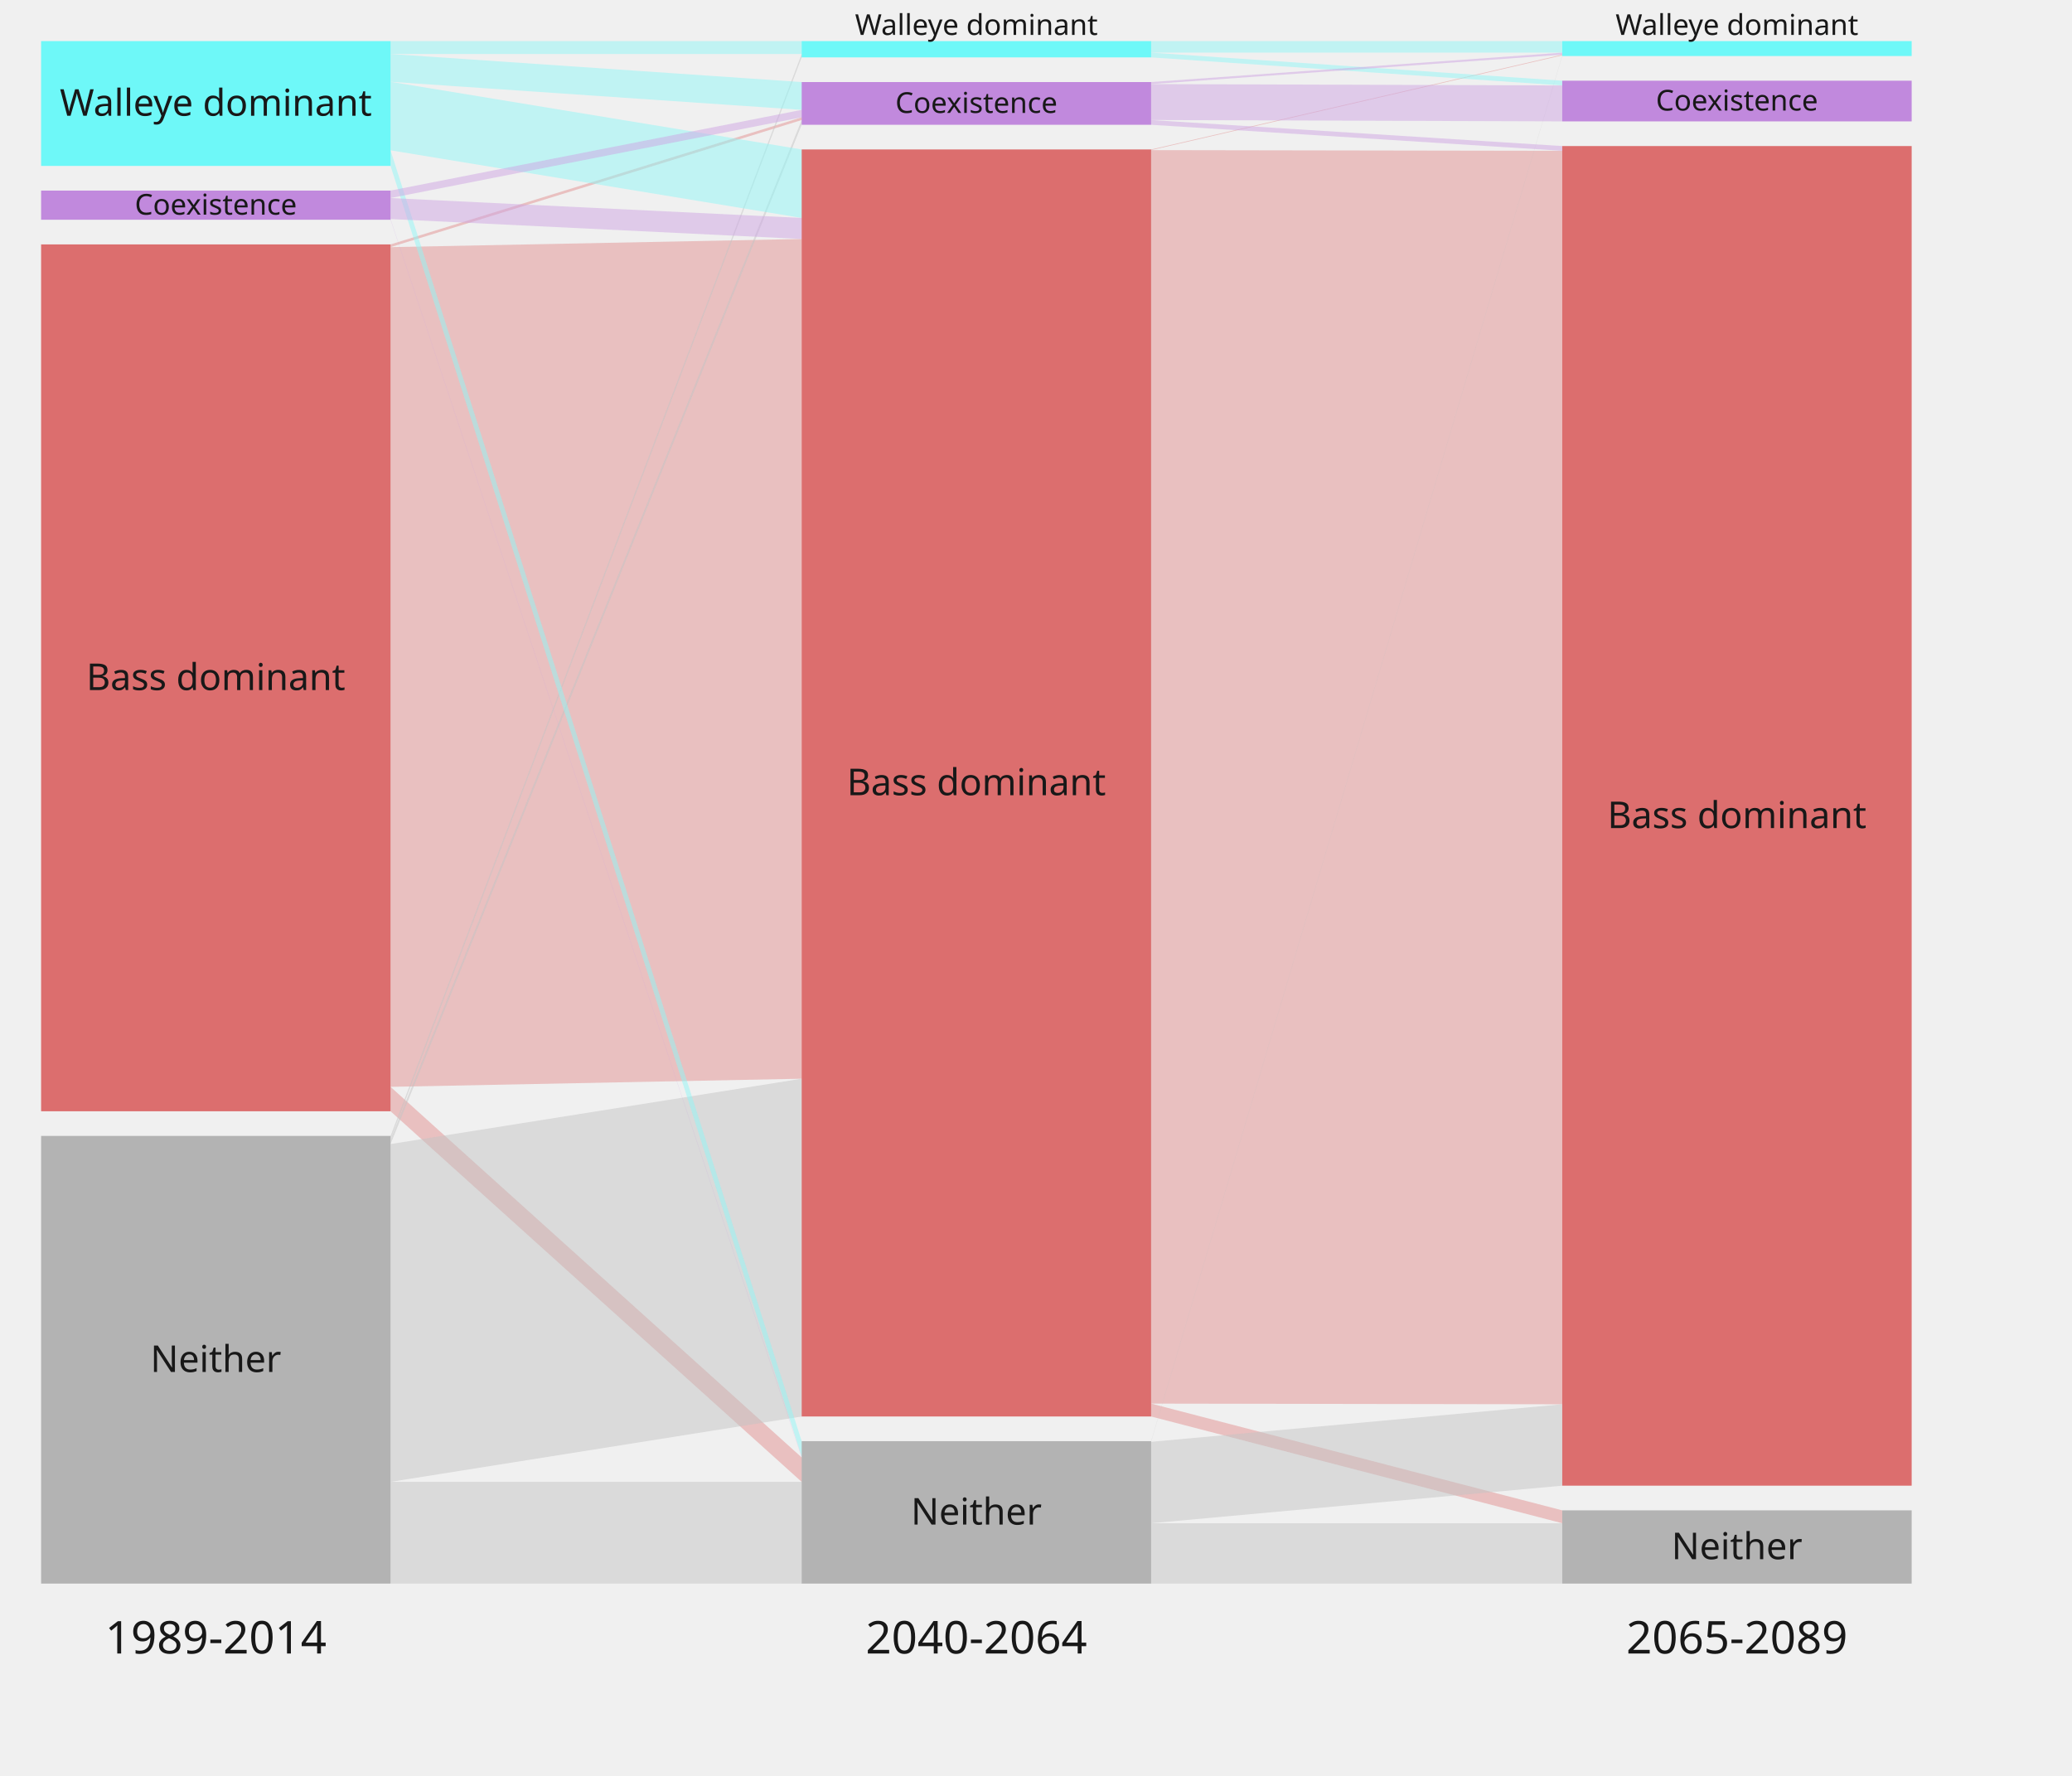
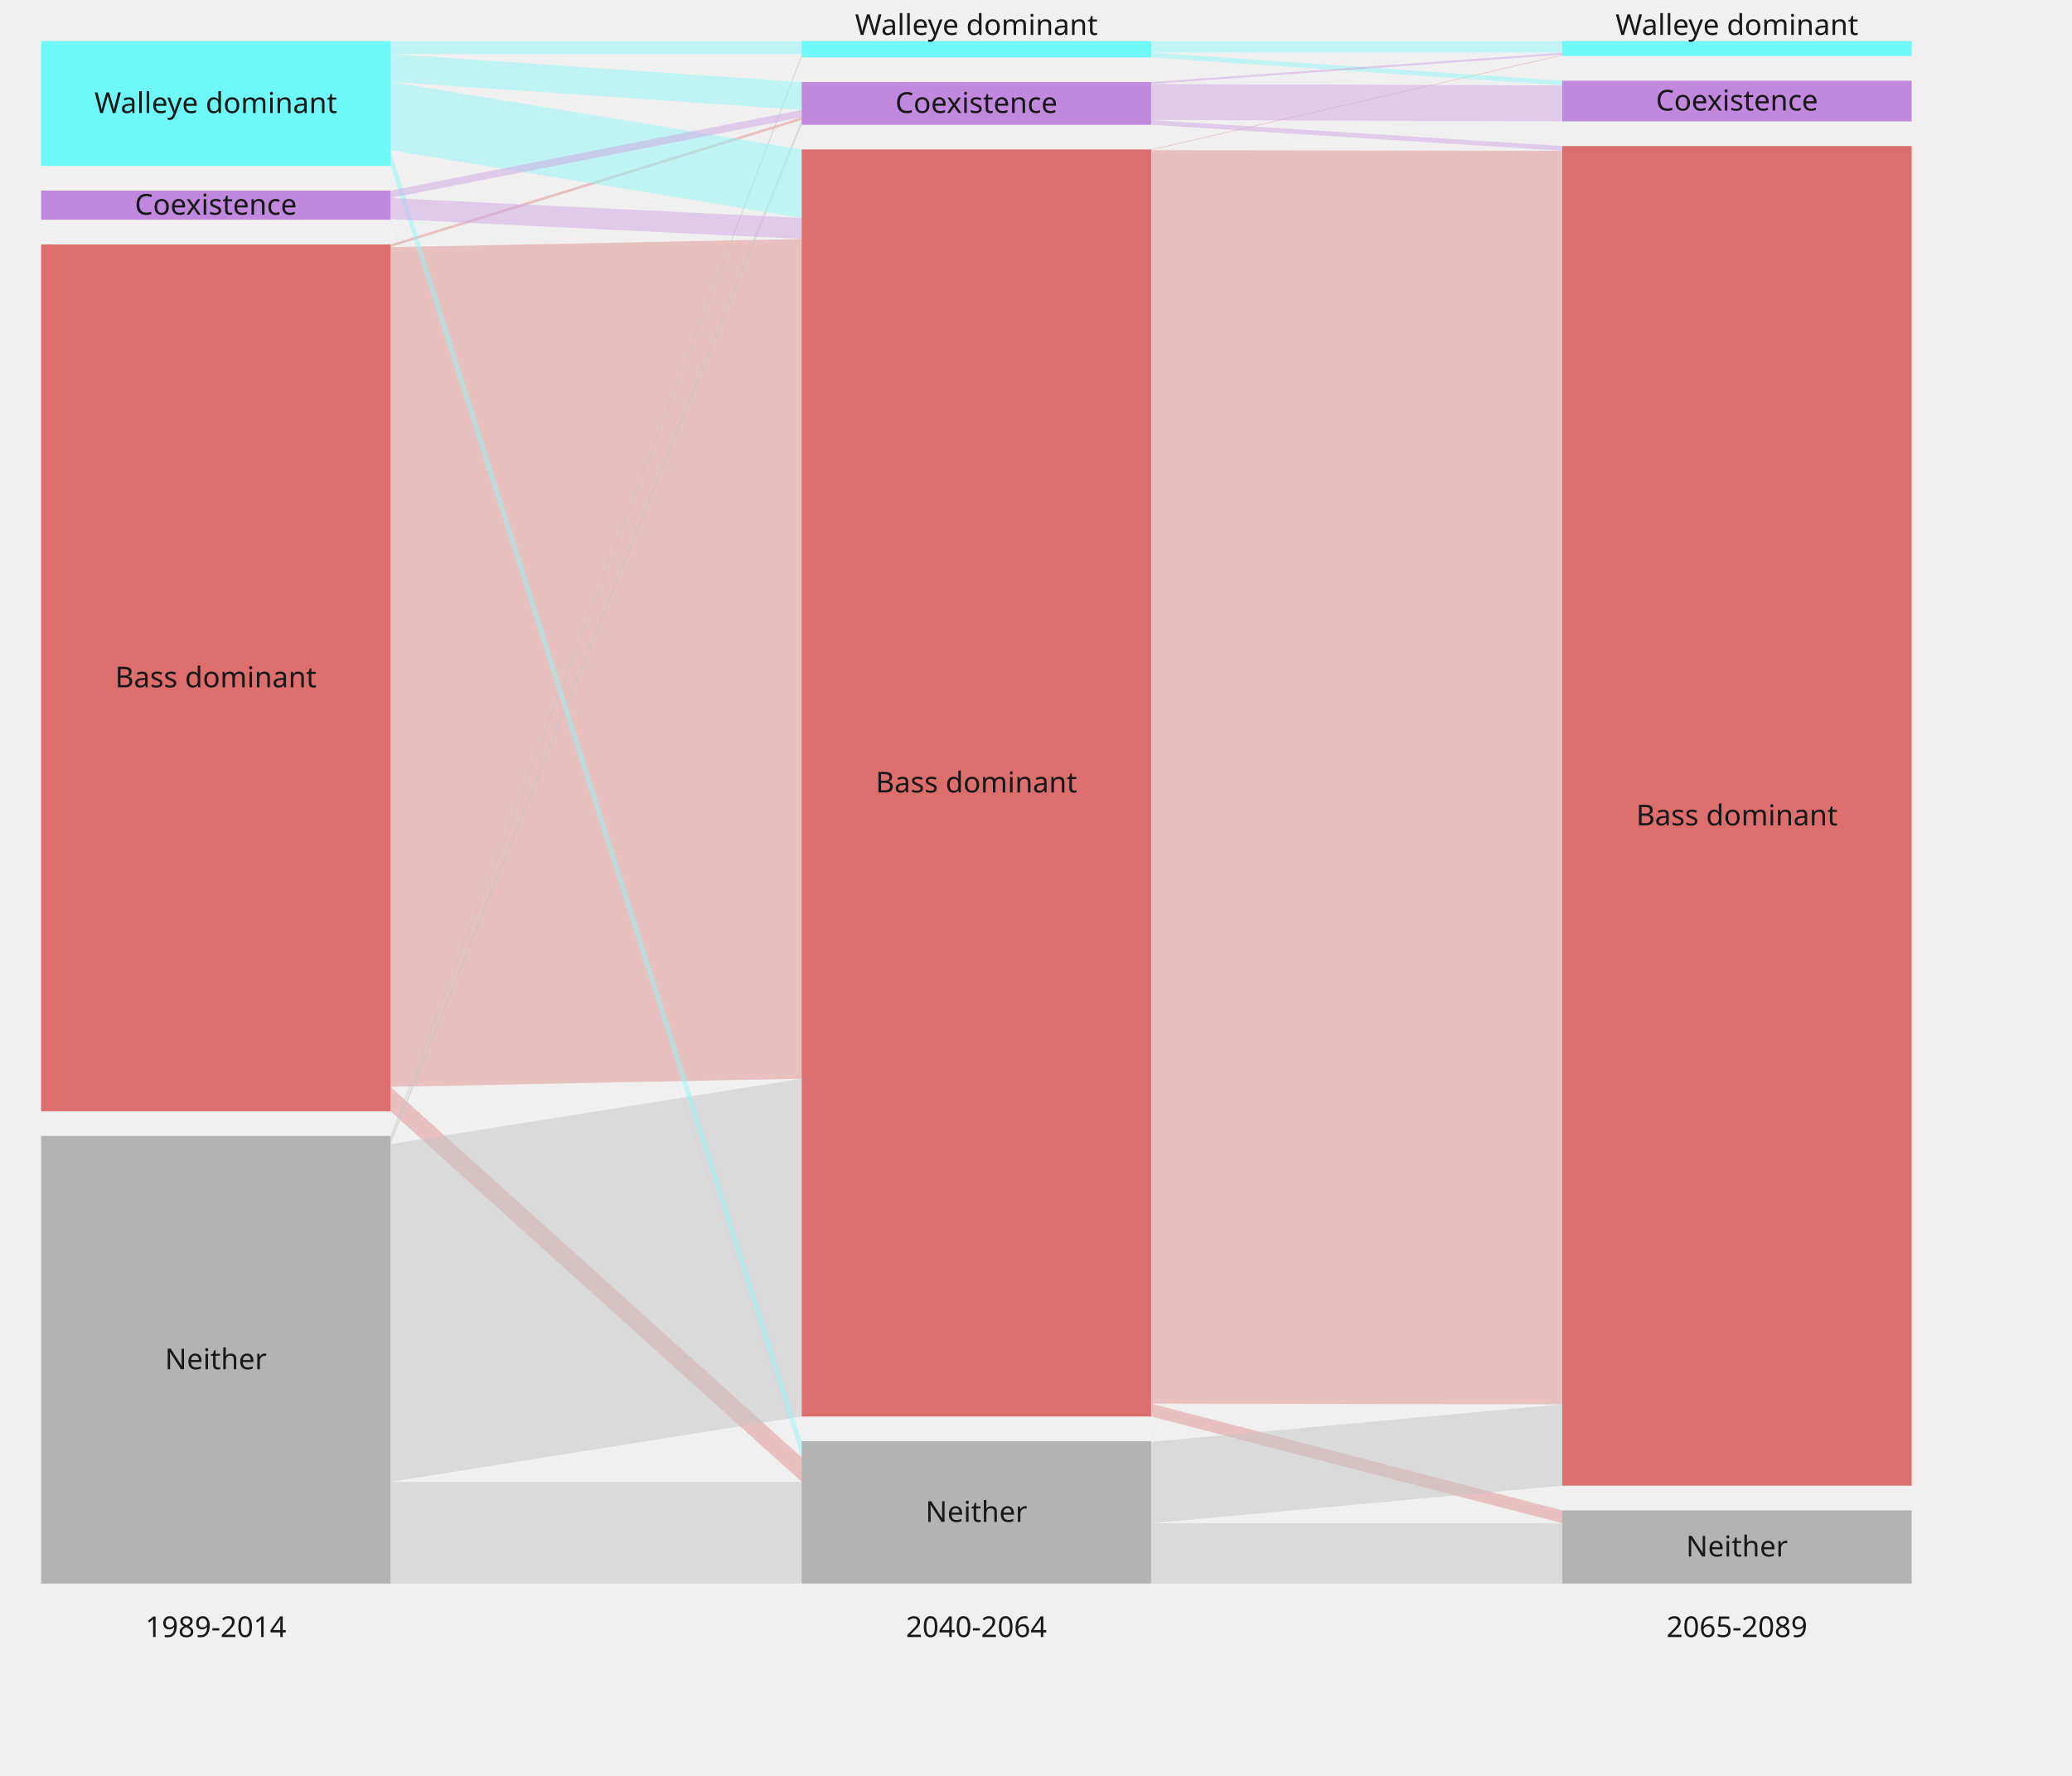
<svg xmlns="http://www.w3.org/2000/svg" version="1.1" preserveAspectRatio="xMinYMin meet" viewBox="0 0 1008 864">
  <style>
.hidden {
opacity:0;
}
path, .bin {
        -webkit-transition: 0.25s ease-in-out;
        -moz-transition: 0.25s ease-in-out;
        -o-transition: 0.25s ease-in-out;
        transition: 0.25s ease-in-out;
    }
  text {
		  font-size: 14px;
		  cursor: default;
- 		  font-family: Tahoma, Geneva, sans-serif;}
+ 		  font-family: Tahoma, Geneva, sans-serif;
+           -webkit-touch-callout: none; /* iOS Safari */
+           -webkit-user-select: none;   /* Chrome/Safari/Opera */
+           -khtml-user-select: none;    /* Konqueror */
+           -moz-user-select: none;      /* Firefox */
+           -ms-user-select: none;       /* Internet Explorer/Edge */
+           user-select: none;           /* Non-prefixed version, currently
+           }
                  .big-text{
font-size: 22px;
                  }
.medium-text{
font-size: 18px;
                  }
                  </style>
  <g id="early" opacity="0.9" transform="translate(20,20)">
    <rect width="170" class="bin" height="60.72" y="0" fill="cyan" opacity="0.6" />
    <text class="medium-text" x="85" y="30.36" dy="0.33em" fill="black" stroke="none" text-anchor="middle">Walleye dominant</text>
    <rect width="170" class="bin" height="14.19" y="72.72" fill="#9932CD" opacity="0.6" />
    <text x="85" y="79.815" dy="0.33em" fill="black" stroke="none" text-anchor="middle">Coexistence</text>
    <rect width="170" class="bin" height="421.74" y="98.91" fill="#cc0000" opacity="0.6" />
    <text class="medium-text" x="85" y="309.78" dy="0.33em" fill="black" stroke="none" text-anchor="middle">Bass dominant</text>
    <rect width="170" class="bin" height="217.8" y="532.65" fill="grey" opacity="0.6" />
    <text class="medium-text" x="85" y="641.55" dy="0.33em" fill="black" stroke="none" text-anchor="middle">Neither</text>
    <text x="85" dy="1em" class="big-text" y="762.45" fill="black" stroke="none" text-anchor="middle">1989-2014</text>
  </g>
  <g id="mid" opacity="0.9" transform="translate(390,20)">
    <rect width="170" class="bin" height="7.92" y="0" fill="cyan" opacity="0.6" />
    <text x="85" y="0" dy="-3" fill="black" stroke="none" text-anchor="middle">Walleye dominant</text>
    <rect width="170" class="bin" height="20.79" y="19.92" fill="#9932CD" opacity="0.6" />
    <text x="85" y="30.315" dy="0.33em" fill="black" stroke="none" text-anchor="middle">Coexistence</text>
    <rect width="170" class="bin" height="616.44" y="52.71" fill="#cc0000" opacity="0.6" />
    <text class="medium-text" x="85" y="360.93" dy="0.33em" fill="black" stroke="none" text-anchor="middle">Bass dominant</text>
    <rect width="170" class="bin" height="69.3" y="681.15" fill="grey" opacity="0.6" />
    <text class="medium-text" x="85" y="715.8" dy="0.33em" fill="black" stroke="none" text-anchor="middle">Neither</text>
    <text x="85" dy="1em" class="big-text" y="762.45" fill="black" stroke="none" text-anchor="middle">2040-2064</text>
  </g>
  <g id="late" opacity="0.9" transform="translate(760,20)">
    <rect width="170" class="bin" height="7.26" y="0" fill="cyan" opacity="0.6" />
    <text x="85" y="0" dy="-3" fill="black" stroke="none" text-anchor="middle">Walleye dominant</text>
    <rect width="170" class="bin" height="19.8" y="19.26" fill="#9932CD" opacity="0.6" />
    <text x="85" y="29.16" dy="0.33em" fill="black" stroke="none" text-anchor="middle">Coexistence</text>
    <rect width="170" class="bin" height="651.75" y="51.06" fill="#cc0000" opacity="0.6" />
    <text class="medium-text" x="85" y="376.935" dy="0.33em" fill="black" stroke="none" text-anchor="middle">Bass dominant</text>
    <rect width="170" class="bin" height="35.64" y="714.81" fill="grey" opacity="0.6" />
    <text class="medium-text" x="85" y="732.63" dy="0.33em" fill="black" stroke="none" text-anchor="middle">Neither</text>
    <text x="85" dy="1em" class="big-text" y="762.45" fill="black" stroke="none" text-anchor="middle">2065-2089</text>
  </g>
  <g opacity="0.4" id="X1989.2014-arrow" transform="translate(20,20)">
    <path d="M170,98.91 L370,6.27 v-0 L170,98.91" fill="#cc0000" stroke="none" opacity="0.5" />
    <path d="M170,100.23 L370,38.4 v-1.32 L170,98.91" fill="#cc0000" stroke="none" opacity="0.5" />
    <path d="M170,508.77 L370,504.81 v-408.54 L170,100.23" fill="#cc0000" stroke="none" opacity="0.5" />
    <path d="M170,520.65 L370,700.95 v-11.88 L170,508.77" fill="#cc0000" stroke="none" opacity="0.5" />
    <path d="M170,534.3 L370,7.92 v-1.65 L170,532.65" fill="grey" stroke="none" opacity="0.5" />
    <path d="M170,536.61 L370,40.71 v-2.31 L170,534.3" fill="grey" stroke="none" opacity="0.5" />
    <path d="M170,700.95 L370,669.15 v-164.34 L170,536.61" fill="grey" stroke="none" opacity="0.5" />
    <path d="M170,750.45 L370,750.45 v-49.5 L170,700.95" fill="grey" stroke="none" opacity="0.5" />
    <path d="M170,6.27 L370,6.27 v-6.27 L170,0" fill="cyan" stroke="none" opacity="0.5" />
    <path d="M170,19.8 L370,33.45 v-13.53 L170,6.27" fill="cyan" stroke="none" opacity="0.5" />
    <path d="M170,53.13 L370,86.04 v-33.33 L170,19.8" fill="cyan" stroke="none" opacity="0.5" />
    <path d="M170,60.72 L370,688.74 v-7.59 L170,53.13" fill="cyan" stroke="none" opacity="0.5" />
    <path d="M170,72.72 L370,6.27 v-0 L170,72.72" fill="#9932CD" stroke="none" opacity="0.5" />
    <path d="M170,76.35 L370,37.08 v-3.63 L170,72.72" fill="#9932CD" stroke="none" opacity="0.5" />
    <path d="M170,86.58 L370,96.27 v-10.23 L170,76.35" fill="#9932CD" stroke="none" opacity="0.5" />
    <path d="M170,86.91 L370,689.07 v-0.33 L170,86.58" fill="#9932CD" stroke="none" opacity="0.5" />
  </g>
  <g opacity="0.4" id="X2040.2064-arrow" transform="translate(390,20)">
    <path d="M170,53.04 L370,6.93 v-0.33 L170,52.71" fill="#cc0000" stroke="none" opacity="0.5" />
    <path d="M170,53.04 L370,39.06 v-0 L170,53.04" fill="#cc0000" stroke="none" opacity="0.5" />
    <path d="M170,662.88 L370,663.21 v-609.84 L170,53.04" fill="#cc0000" stroke="none" opacity="0.5" />
    <path d="M170,669.15 L370,721.08 v-6.27 L170,662.88" fill="#cc0000" stroke="none" opacity="0.5" />
    <path d="M170,681.48 L370,7.26 v-0.33 L170,681.15" fill="grey" stroke="none" opacity="0.5" />
    <path d="M170,681.48 L370,39.06 v-0 L170,681.48" fill="grey" stroke="none" opacity="0.5" />
    <path d="M170,721.08 L370,702.81 v-39.6 L170,681.48" fill="grey" stroke="none" opacity="0.5" />
    <path d="M170,750.45 L370,750.45 v-29.37 L170,721.08" fill="grey" stroke="none" opacity="0.5" />
    <path d="M170,5.61 L370,5.61 v-5.61 L170,0" fill="cyan" stroke="none" opacity="0.5" />
    <path d="M170,7.92 L370,21.57 v-2.31 L170,5.61" fill="cyan" stroke="none" opacity="0.5" />
    <path d="M170,7.92 L370,51.06 v-0 L170,7.92" fill="cyan" stroke="none" opacity="0.5" />
    <path d="M170,7.92 L370,714.81 v-0 L170,7.92" fill="cyan" stroke="none" opacity="0.5" />
    <path d="M170,20.91 L370,6.6 v-0.99 L170,19.92" fill="#9932CD" stroke="none" opacity="0.5" />
    <path d="M170,38.4 L370,39.06 v-17.49 L170,20.91" fill="#9932CD" stroke="none" opacity="0.5" />
    <path d="M170,40.71 L370,53.37 v-2.31 L170,38.4" fill="#9932CD" stroke="none" opacity="0.5" />
    <path d="M170,40.71 L370,714.81 v-0 L170,40.71" fill="#9932CD" stroke="none" opacity="0.5" />
  </g>
  <rect id="tooltip_bg" rx="2.5" ry="2.5" width="55" height="20" fill="white" stroke-width="0.5" stroke="#696969" class="hidden" />
  <text id="tooltip" dy="-5" stroke="none" fill="#000000" text-anchor="begin" class="sub-label"> </text>
</svg>
